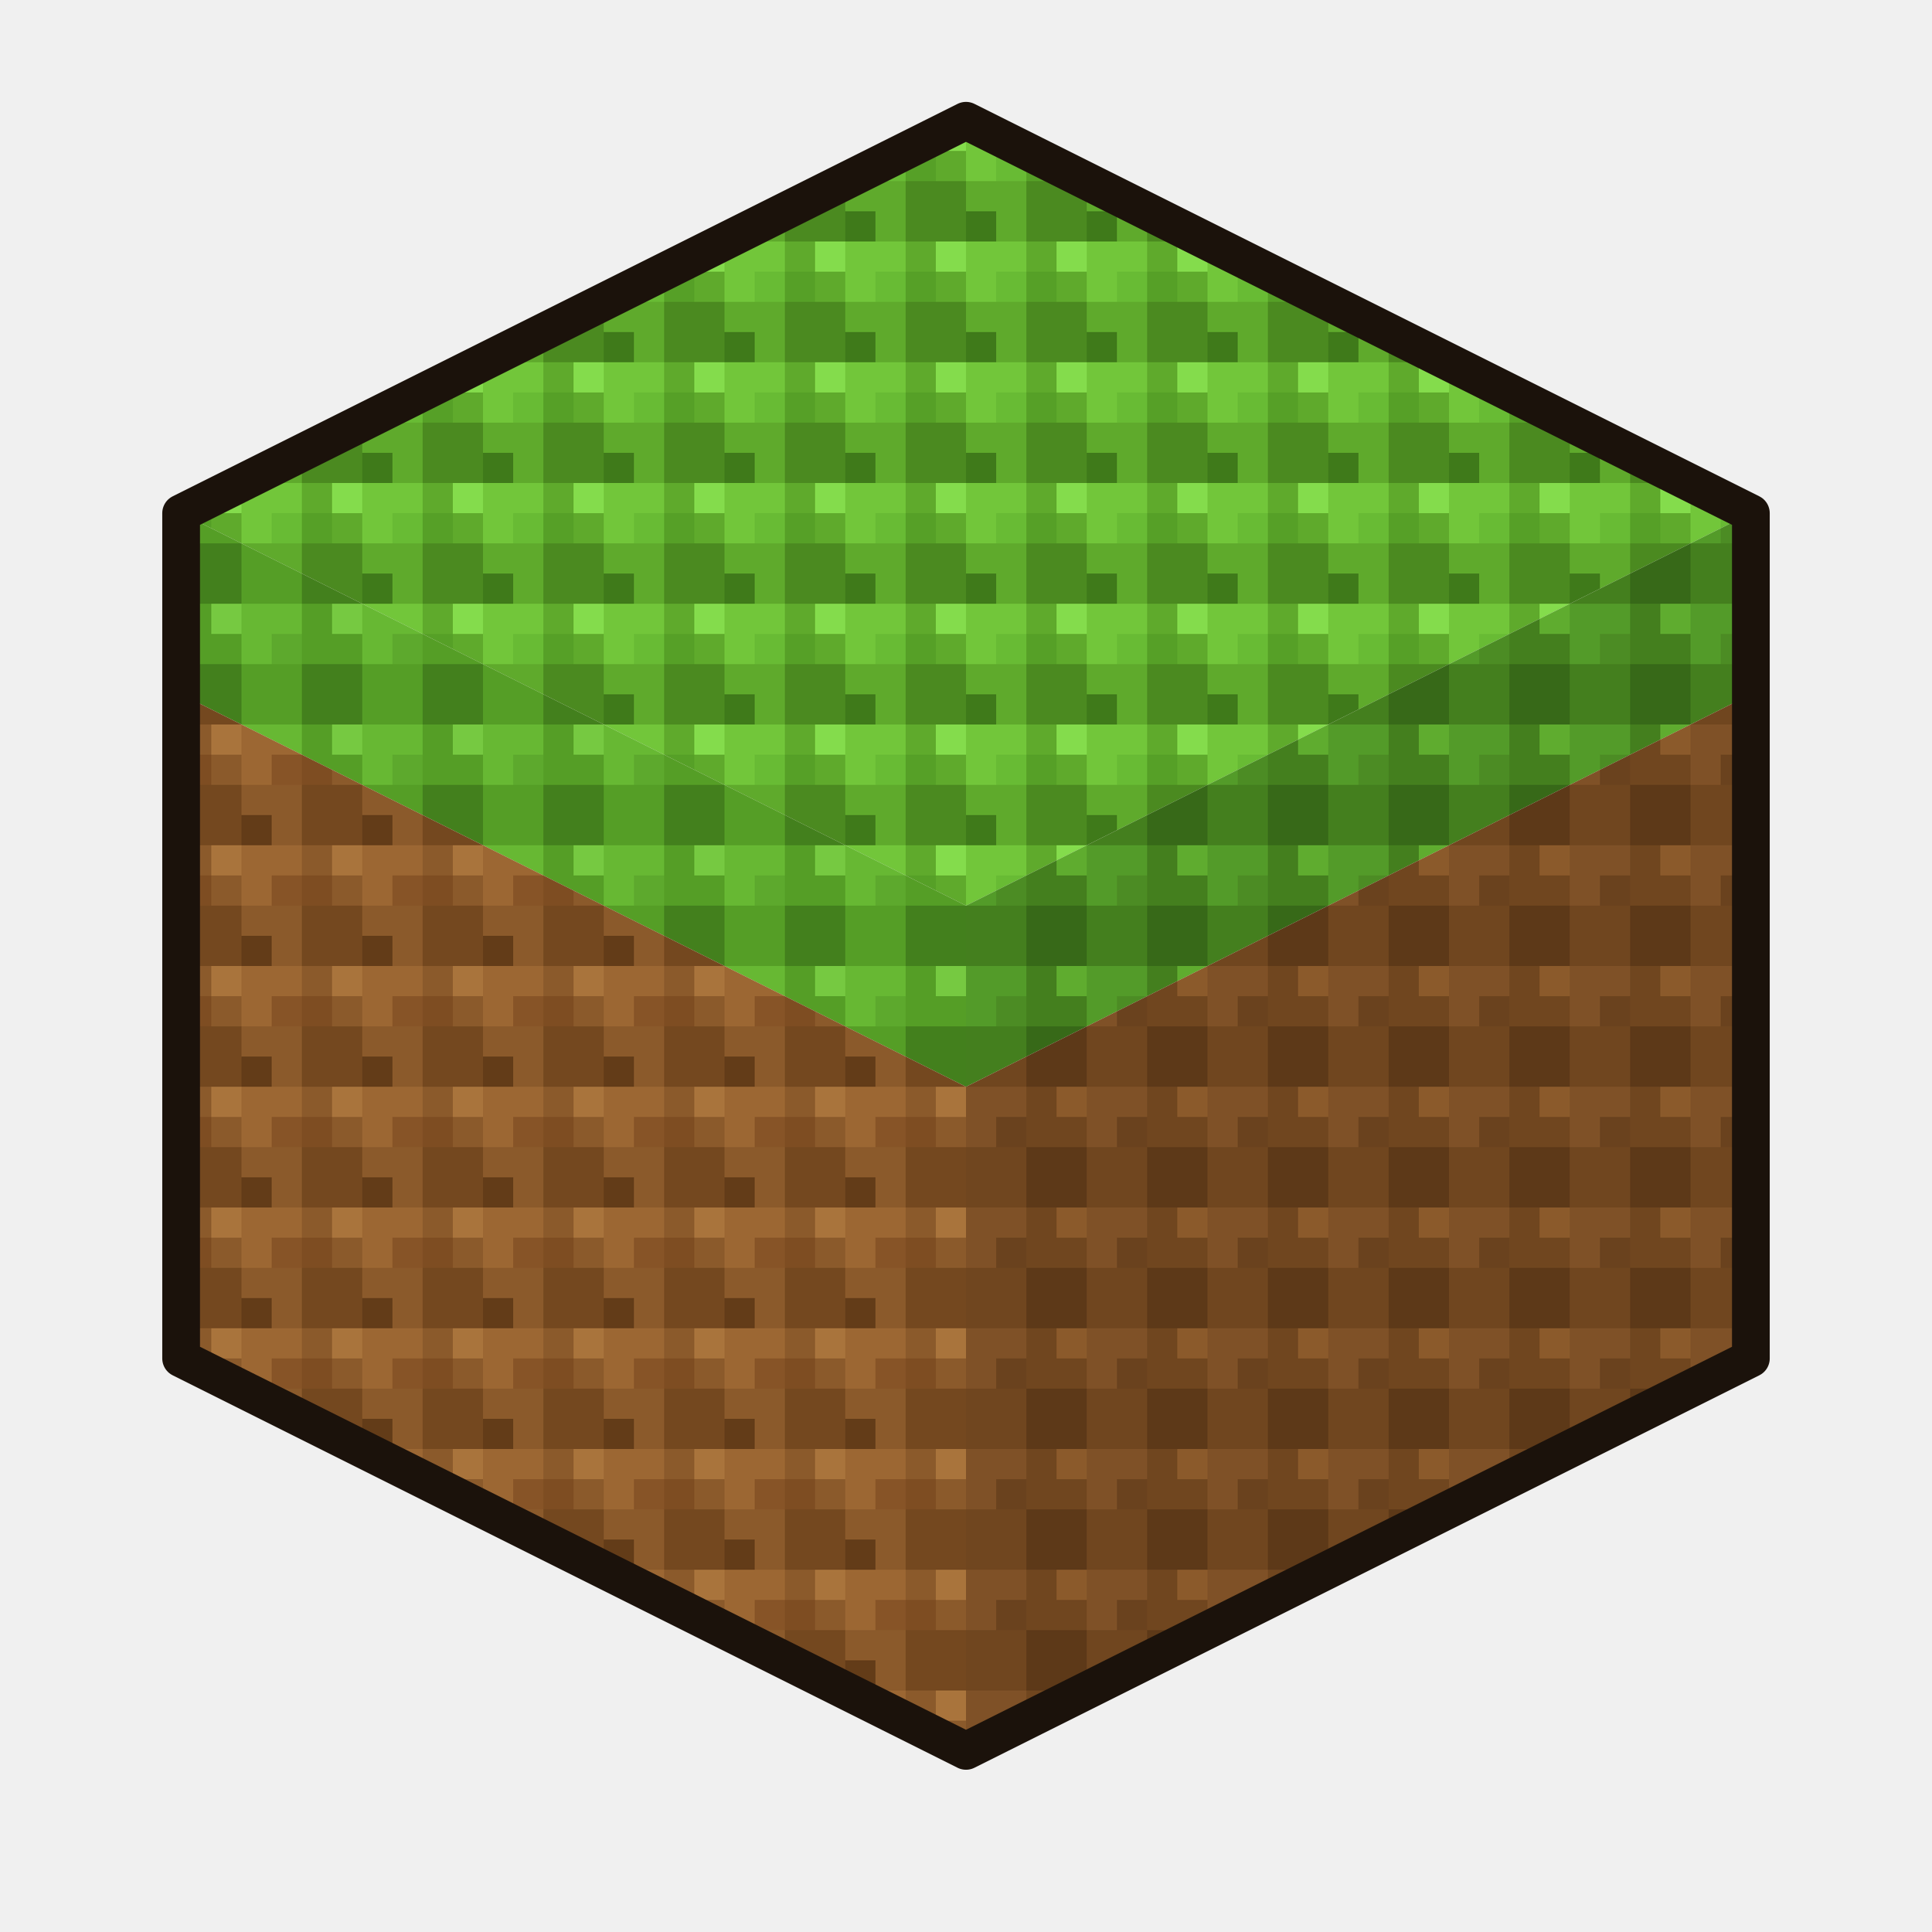
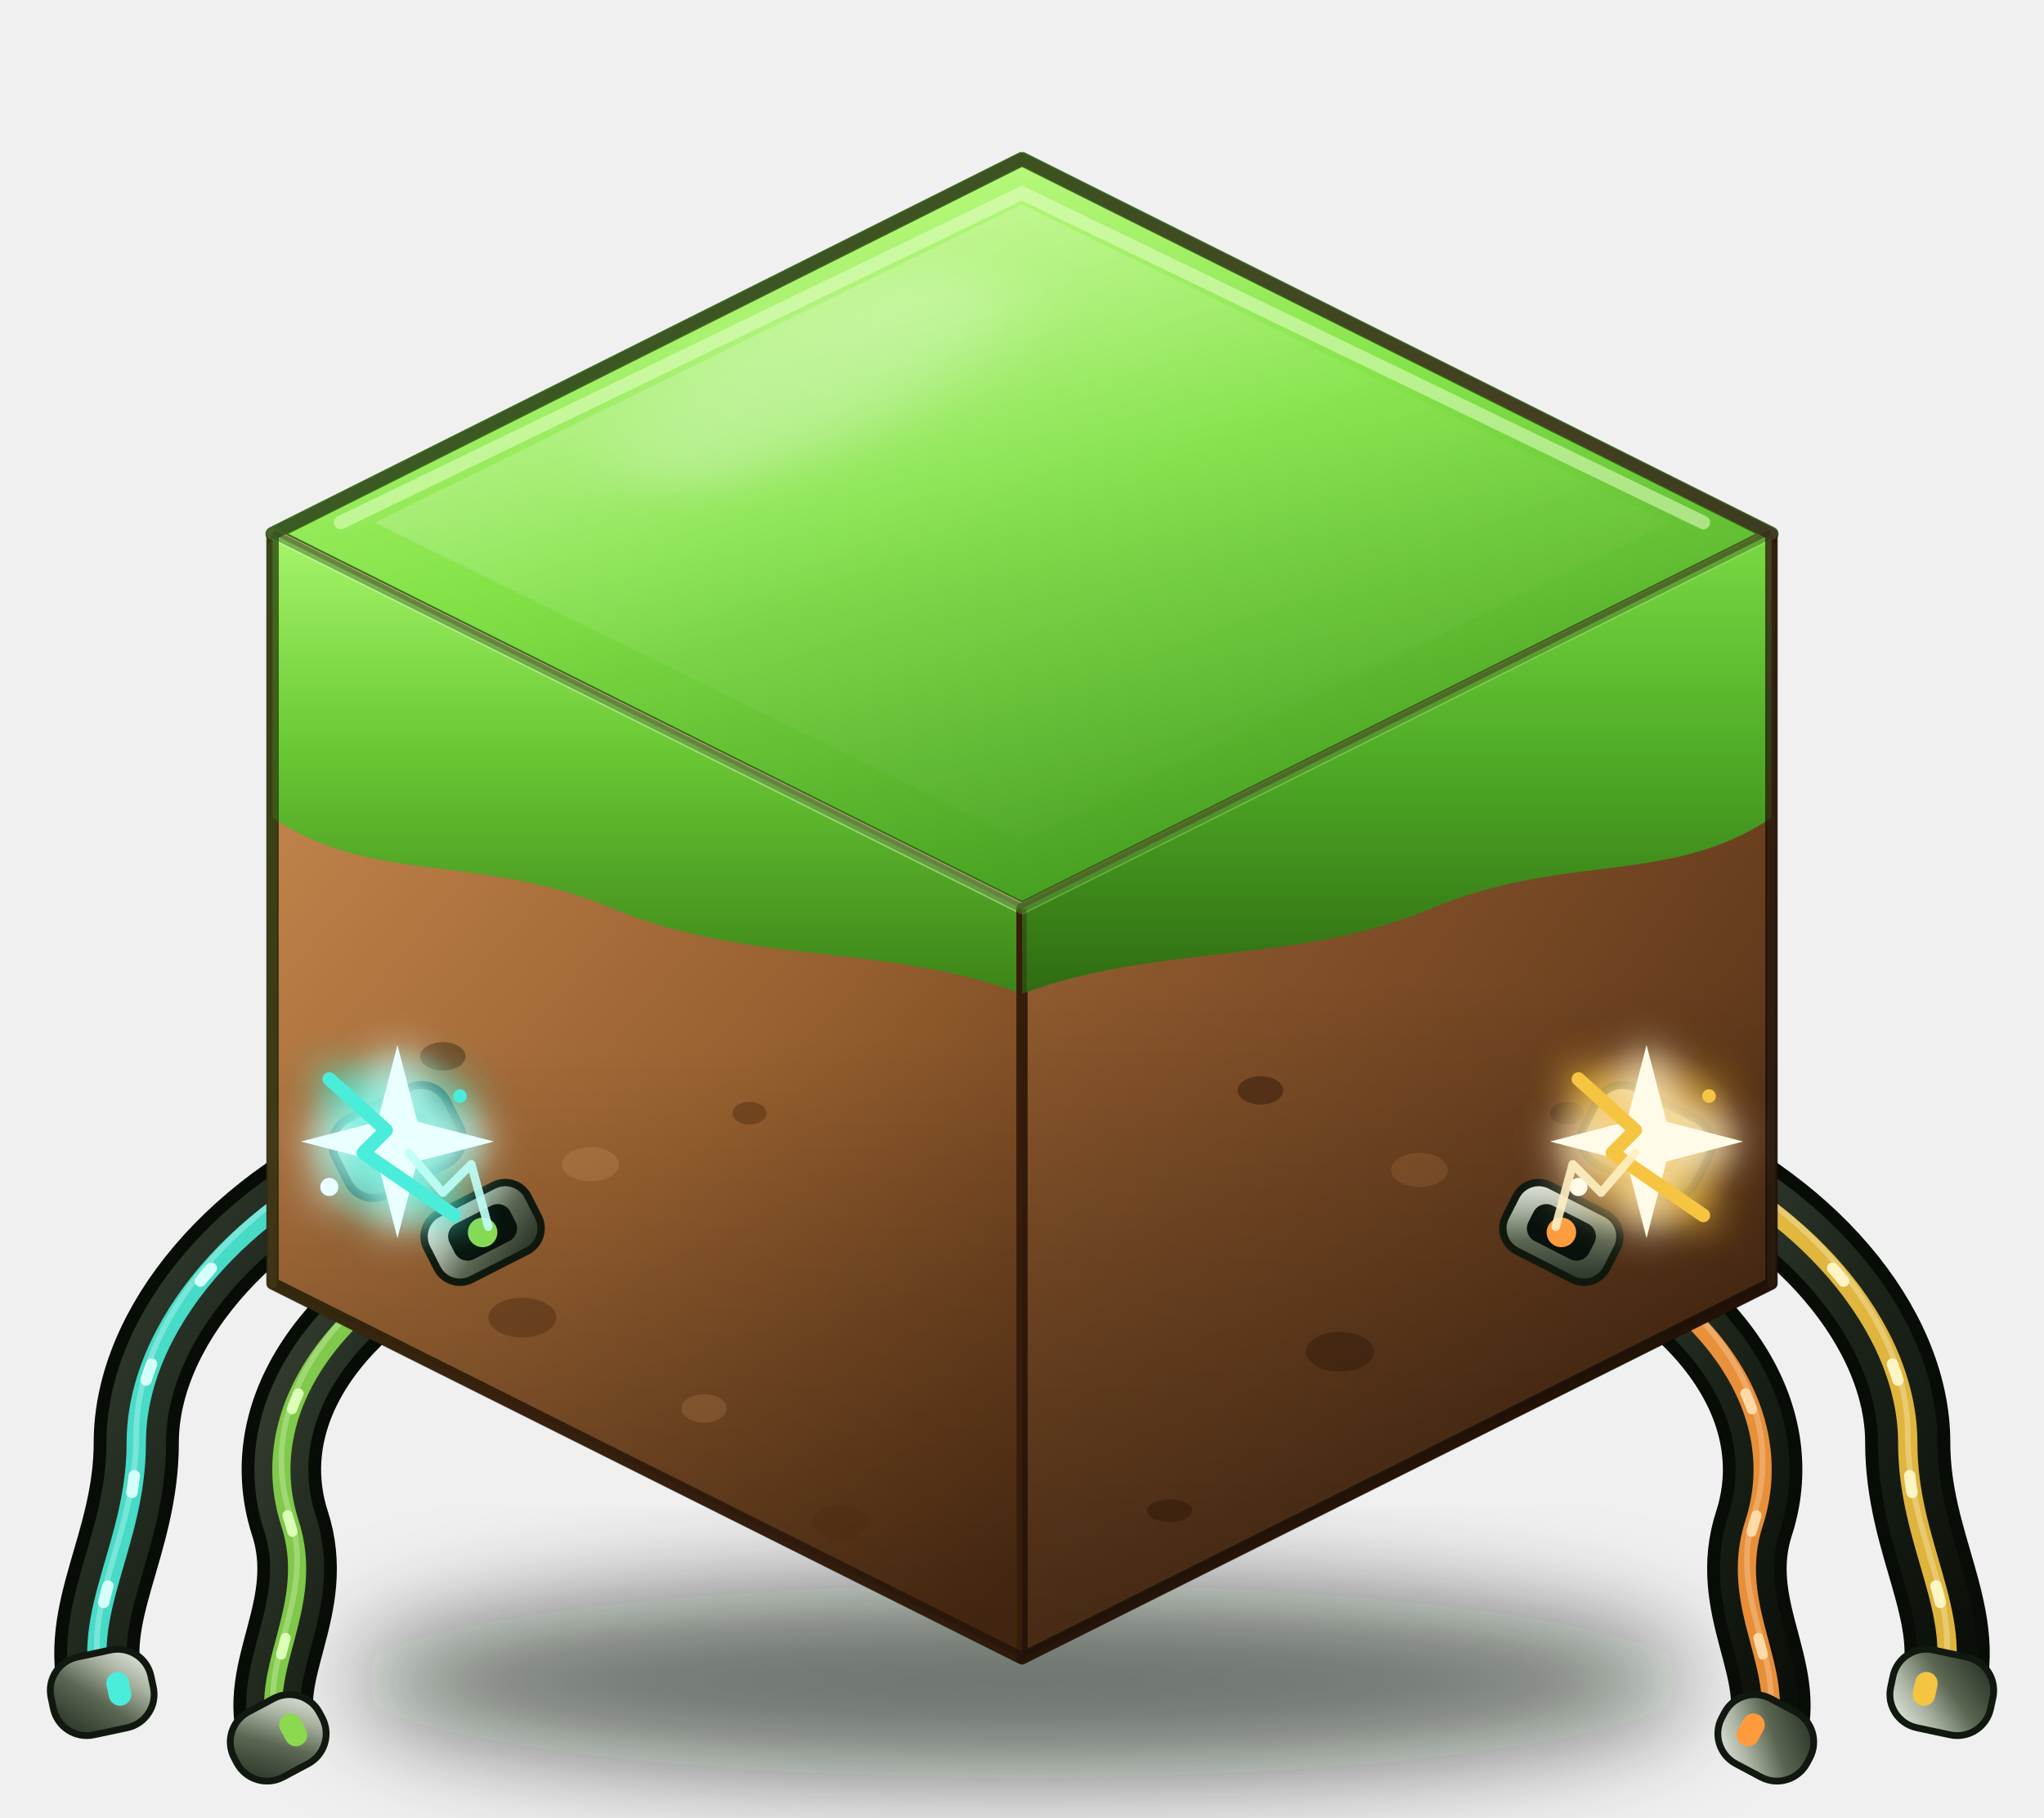
- <svg xmlns="http://www.w3.org/2000/svg" viewBox="0 0 128 128" role="img" aria-label="Minecraft grass block">
+ <svg xmlns="http://www.w3.org/2000/svg" viewBox="0 0 360 320" role="img" aria-label="Glossy grass block with two glowing cables on each side">
  <defs>
-     <pattern id="grassTop" width="8" height="8" patternUnits="userSpaceOnUse">
-       <rect width="8" height="8" fill="#5faa2c" />
-       <rect width="4" height="4" fill="#72c63a" />
-       <rect x="4" y="4" width="4" height="4" fill="#4b8a20" />
-       <rect x="6" width="2" height="2" fill="#84dc4c" />
-       <rect x="2" y="2" width="2" height="2" fill="#68bb34" />
-       <rect y="6" width="2" height="2" fill="#3f7a1a" />
-       <rect x="4" y="2" width="2" height="2" fill="#56a027" />
-     </pattern>
-     <pattern id="grassSide" width="8" height="8" patternUnits="userSpaceOnUse">
-       <rect width="8" height="8" fill="#559e26" />
-       <rect width="4" height="4" fill="#67b833" />
-       <rect x="4" y="4" width="4" height="4" fill="#43801d" />
-       <rect x="6" width="2" height="2" fill="#76c941" />
-       <rect x="2" y="2" width="2" height="2" fill="#5da92d" />
-     </pattern>
-     <pattern id="grassSideDark" width="8" height="8" patternUnits="userSpaceOnUse">
-       <rect width="8" height="8" fill="#447f1e" />
-       <rect width="4" height="4" fill="#539b29" />
-       <rect x="4" y="4" width="4" height="4" fill="#376918" />
-       <rect x="6" width="2" height="2" fill="#5fac2f" />
-       <rect x="2" y="2" width="2" height="2" fill="#4c8c24" />
-     </pattern>
-     <pattern id="dirt" width="8" height="8" patternUnits="userSpaceOnUse">
-       <rect width="8" height="8" fill="#8b5a2b" />
-       <rect width="4" height="4" fill="#9c6733" />
-       <rect x="4" y="4" width="4" height="4" fill="#74481f" />
-       <rect x="6" width="2" height="2" fill="#a9743c" />
-       <rect x="2" y="2" width="2" height="2" fill="#875427" />
-       <rect y="6" width="2" height="2" fill="#633c18" />
-       <rect x="4" y="2" width="2" height="2" fill="#7e4d22" />
-     </pattern>
-     <pattern id="dirtDark" width="8" height="8" patternUnits="userSpaceOnUse">
-       <rect width="8" height="8" fill="#70461f" />
-       <rect width="4" height="4" fill="#7f5127" />
-       <rect x="4" y="4" width="4" height="4" fill="#5d3918" />
-       <rect x="6" width="2" height="2" fill="#8b5a2b" />
-       <rect x="2" y="2" width="2" height="2" fill="#6a421e" />
-     </pattern>
+     <linearGradient id="topGrad" x1="0.2" y1="0" x2="0.65" y2="1">
+       <stop offset="0" stop-color="#c9ff8c" />
+       <stop offset="0.45" stop-color="#84e348" />
+       <stop offset="1" stop-color="#3f971c" />
+     </linearGradient>
+     <linearGradient id="topSheen" x1="0" y1="0" x2="0.8" y2="1">
+       <stop offset="0" stop-color="#ffffff" stop-opacity="0.55" />
+       <stop offset="0.55" stop-color="#ffffff" stop-opacity="0.08" />
+       <stop offset="1" stop-color="#ffffff" stop-opacity="0" />
+     </linearGradient>
+     <linearGradient id="leftGrad" x1="0.1" y1="0" x2="0.9" y2="1">
+       <stop offset="0" stop-color="#c98a50" />
+       <stop offset="0.55" stop-color="#976030" />
+       <stop offset="1" stop-color="#5d3517" />
+     </linearGradient>
+     <linearGradient id="rightGrad" x1="0" y1="0" x2="1" y2="1">
+       <stop offset="0" stop-color="#a26836" />
+       <stop offset="0.55" stop-color="#724522" />
+       <stop offset="1" stop-color="#43240f" />
+     </linearGradient>
+     <linearGradient id="grassLeft" x1="0" y1="0" x2="0" y2="1">
+       <stop offset="0" stop-color="#a6f56a" />
+       <stop offset="0.45" stop-color="#6bca35" />
+       <stop offset="1" stop-color="#3c8418" />
+     </linearGradient>
+     <linearGradient id="grassRight" x1="0" y1="0" x2="0" y2="1">
+       <stop offset="0" stop-color="#79d943" />
+       <stop offset="0.5" stop-color="#4eaa25" />
+       <stop offset="1" stop-color="#2f6b12" />
+     </linearGradient>
+     <linearGradient id="leftShade" x1="0" y1="0.45" x2="0" y2="1">
+       <stop offset="0" stop-color="#000000" stop-opacity="0" />
+       <stop offset="1" stop-color="#000000" stop-opacity="0.45" />
+     </linearGradient>
+     <linearGradient id="rightShade" x1="0" y1="0.4" x2="0" y2="1">
+       <stop offset="0" stop-color="#000000" stop-opacity="0" />
+       <stop offset="1" stop-color="#000000" stop-opacity="0.55" />
+     </linearGradient>
+     <linearGradient id="outline" x1="0" y1="0" x2="1" y2="1">
+       <stop offset="0" stop-color="#1e4b0b" />
+       <stop offset="0.5" stop-color="#2d1a0b" />
+       <stop offset="1" stop-color="#120a04" />
+     </linearGradient>
+     <linearGradient id="metal" x1="0" y1="0" x2="0.8" y2="1">
+       <stop offset="0" stop-color="#f4f7f1" />
+       <stop offset="0.35" stop-color="#a7b09f" />
+       <stop offset="0.62" stop-color="#5b6653" />
+       <stop offset="1" stop-color="#2b3528" />
+     </linearGradient>
+     <linearGradient id="cableCasing" x1="0" y1="0" x2="1" y2="1">
+       <stop offset="0" stop-color="#3a4435" />
+       <stop offset="0.5" stop-color="#1c241a" />
+       <stop offset="1" stop-color="#0a0f09" />
+     </linearGradient>
+     <radialGradient id="cyanGlow">
+       <stop offset="0" stop-color="#d8fff9" stop-opacity="0.95" />
+       <stop offset="0.35" stop-color="#4aedd9" stop-opacity="0.5" />
+       <stop offset="1" stop-color="#4aedd9" stop-opacity="0" />
+     </radialGradient>
+     <radialGradient id="goldGlow">
+       <stop offset="0" stop-color="#fff5c4" stop-opacity="0.95" />
+       <stop offset="0.35" stop-color="#f5c542" stop-opacity="0.5" />
+       <stop offset="1" stop-color="#f5c542" stop-opacity="0" />
+     </radialGradient>
+     <filter id="softShadow" x="-40%" y="-40%" width="180%" height="180%">
+       <feGaussianBlur stdDeviation="9" />
+     </filter>
+     <filter id="blur6" x="-80%" y="-80%" width="260%" height="260%">
+       <feGaussianBlur stdDeviation="6" />
+     </filter>
+     <filter id="sparkGlow" x="-120%" y="-120%" width="340%" height="340%">
+       <feGaussianBlur stdDeviation="3.5" result="blur" />
+       <feMerge>
+         <feMergeNode in="blur" />
+         <feMergeNode in="blur" />
+         <feMergeNode in="SourceGraphic" />
+       </feMerge>
+     </filter>
+     <clipPath id="leftFace">
+       <path d="M48 94 L180 160 L180 292 L48 226 Z" />
+     </clipPath>
+     <clipPath id="rightFace">
+       <path d="M312 94 L180 160 L180 292 L312 226 Z" />
+     </clipPath>
  </defs>
-   <polygon points="64,8 116,34 64,60 12,34" fill="url(#grassTop)" />
-   <polygon points="12,34 64,60 64,72 12,46" fill="url(#grassSide)" />
-   <polygon points="12,46 64,72 64,116 12,90" fill="url(#dirt)" />
-   <polygon points="116,34 64,60 64,72 116,46" fill="url(#grassSideDark)" />
-   <polygon points="116,46 64,72 64,116 116,90" fill="url(#dirtDark)" />
-   <polyline points="12,34 64,8 116,34" fill="none" stroke="#9ee85e" stroke-width="2" opacity="0.55" />
-   <polyline points="12,34 12,90 64,116" fill="none" stroke="#f0c08a" stroke-width="1.5" opacity="0.18" />
-   <polygon points="64,8 116,34 116,90 64,116 12,90 12,34" fill="none" stroke="#1b120b" stroke-width="2.5" stroke-linejoin="round" />
+   <ellipse cx="180" cy="296" rx="118" ry="17" fill="#031006" opacity="0.55" filter="url(#softShadow)" />
+   <g fill="none" stroke-linecap="round" stroke-linejoin="round">
+     <path d="M70 201 C42 212 24 234 24 254 C24 272 14 284 18 298" stroke="#070c06" stroke-width="15" />
+     <path d="M70 201 C42 212 24 234 24 254 C24 272 14 284 18 298" stroke="url(#cableCasing)" stroke-width="10.5" />
+     <path d="M70 201 C42 212 24 234 24 254 C24 272 14 284 18 298" stroke="#4aedd9" stroke-width="3.4" opacity="0.9" />
+     <path d="M70 199.5 C42 210.5 24 232.5 24 252.5 C24 270.5 14 282.5 18 296.5" stroke="#eaffff" stroke-width="1" opacity="0.3" />
+     <path d="M70 201 C42 212 24 234 24 254 C24 272 14 284 18 298" stroke="#d6fff9" stroke-width="2" stroke-dasharray="3 17">
+       <animate attributeName="stroke-dashoffset" from="0" to="-40" dur="1.7s" repeatCount="indefinite" />
+     </path>
+     <path d="M85 217 C58 229 45 249 51 268 C56 283 45 294 49 306" stroke="#070c06" stroke-width="14" />
+     <path d="M85 217 C58 229 45 249 51 268 C56 283 45 294 49 306" stroke="url(#cableCasing)" stroke-width="9.5" />
+     <path d="M85 217 C58 229 45 249 51 268 C56 283 45 294 49 306" stroke="#8ad94f" stroke-width="3.2" opacity="0.9" />
+     <path d="M85 215.5 C58 227.5 45 247.5 51 266.5 C56 281.5 45 292.5 49 304.5" stroke="#f2ffdf" stroke-width="1" opacity="0.28" />
+     <path d="M85 217 C58 229 45 249 51 268 C56 283 45 294 49 306" stroke="#dcffb8" stroke-width="1.8" stroke-dasharray="3 19">
+       <animate attributeName="stroke-dashoffset" from="0" to="-44" dur="1.9s" repeatCount="indefinite" />
+     </path>
+     <path d="M290 201 C318 212 336 234 336 254 C336 272 346 284 342 298" stroke="#070c06" stroke-width="15" />
+     <path d="M290 201 C318 212 336 234 336 254 C336 272 346 284 342 298" stroke="url(#cableCasing)" stroke-width="10.5" />
+     <path d="M290 201 C318 212 336 234 336 254 C336 272 346 284 342 298" stroke="#f5c542" stroke-width="3.4" opacity="0.9" />
+     <path d="M290 199.5 C318 210.5 336 232.5 336 252.5 C336 270.5 346 282.5 342 296.5" stroke="#fffbe8" stroke-width="1" opacity="0.3" />
+     <path d="M290 201 C318 212 336 234 336 254 C336 272 346 284 342 298" stroke="#fff5c4" stroke-width="2" stroke-dasharray="3 17">
+       <animate attributeName="stroke-dashoffset" from="0" to="-40" dur="1.6s" repeatCount="indefinite" />
+     </path>
+     <path d="M275 217 C302 229 315 249 309 268 C304 283 315 294 311 306" stroke="#070c06" stroke-width="14" />
+     <path d="M275 217 C302 229 315 249 309 268 C304 283 315 294 311 306" stroke="url(#cableCasing)" stroke-width="9.5" />
+     <path d="M275 217 C302 229 315 249 309 268 C304 283 315 294 311 306" stroke="#ff9b3d" stroke-width="3.2" opacity="0.9" />
+     <path d="M275 215.5 C302 227.5 315 247.5 309 266.5 C304 281.5 315 292.5 311 304.5" stroke="#fff0d6" stroke-width="1" opacity="0.28" />
+     <path d="M275 217 C302 229 315 249 309 268 C304 283 315 294 311 306" stroke="#ffd9a8" stroke-width="1.8" stroke-dasharray="3 19">
+       <animate attributeName="stroke-dashoffset" from="0" to="-44" dur="2.1s" repeatCount="indefinite" />
+     </path>
+   </g>
+   <g>
+     <g transform="translate(18 298) rotate(78)">
+       <rect x="-7" y="-9" width="14" height="18" rx="6" fill="url(#metal)" stroke="#11180f" stroke-width="1.2" />
+       <rect x="-3" y="-5" width="6" height="4" rx="2" fill="#4aedd9" />
+     </g>
+     <g transform="translate(49 306) rotate(62)">
+       <rect x="-6.5" y="-8.5" width="13" height="17" rx="6" fill="url(#metal)" stroke="#11180f" stroke-width="1.2" />
+       <rect x="-3" y="-5" width="6" height="4" rx="2" fill="#8ad94f" />
+     </g>
+     <g transform="translate(342 298) rotate(-78)">
+       <rect x="-7" y="-9" width="14" height="18" rx="6" fill="url(#metal)" stroke="#11180f" stroke-width="1.2" />
+       <rect x="-3" y="-5" width="6" height="4" rx="2" fill="#f5c542" />
+     </g>
+     <g transform="translate(311 306) rotate(-62)">
+       <rect x="-6.5" y="-8.5" width="13" height="17" rx="6" fill="url(#metal)" stroke="#11180f" stroke-width="1.2" />
+       <rect x="-3" y="-5" width="6" height="4" rx="2" fill="#ff9b3d" />
+     </g>
+   </g>
+   <g>
+     <path d="M180 28 L312 94 L180 160 L48 94 Z" fill="url(#topGrad)" stroke="#2f6b12" stroke-width="2.5" stroke-linejoin="round" />
+     <path d="M180 36 L294 92 L180 148 L66 92 Z" fill="url(#topSheen)" opacity="0.62" />
+     <ellipse cx="143" cy="67" rx="38" ry="12" transform="rotate(-25 143 67)" fill="#ffffff" opacity="0.22" filter="url(#blur6)" />
+     <path d="M60 92 L180 34 L300 92" fill="none" stroke="#e6ffc9" stroke-width="2.4" opacity="0.55" stroke-linecap="round" />
+     <path d="M48 94 L180 160 L180 292 L48 226 Z" fill="url(#leftGrad)" stroke="#5a3518" stroke-width="2" stroke-linejoin="round" />
+     <g clip-path="url(#leftFace)">
+       <rect x="40" y="88" width="148" height="212" fill="url(#leftShade)" opacity="0.75" />
+       <ellipse cx="78" cy="186" rx="4" ry="2.5" fill="#4b2a10" opacity="0.55" />
+       <ellipse cx="104" cy="205" rx="5" ry="3" fill="#d39a63" opacity="0.24" />
+       <ellipse cx="132" cy="196" rx="3" ry="2" fill="#4b2a10" opacity="0.45" />
+       <ellipse cx="92" cy="232" rx="6" ry="3.5" fill="#4b2a10" opacity="0.45" />
+       <ellipse cx="124" cy="248" rx="4" ry="2.5" fill="#d39a63" opacity="0.2" />
+       <ellipse cx="68" cy="256" rx="4" ry="2" fill="#4b2a10" opacity="0.5" />
+       <ellipse cx="148" cy="268" rx="5" ry="3" fill="#4b2a10" opacity="0.34" />
+       <ellipse cx="108" cy="276" rx="4" ry="2.5" fill="#d39a63" opacity="0.18" />
+     </g>
+     <path d="M48 94 L180 160 L180 175 C156 166 132 170 108 160 C84 150 66 156 48 144 Z" fill="url(#grassLeft)" />
+     <path d="M48 94 L180 160" fill="none" stroke="#dcffb8" stroke-width="2" opacity="0.5" stroke-linecap="round" />
+     <path d="M312 94 L180 160 L180 292 L312 226 Z" fill="url(#rightGrad)" stroke="#3b210d" stroke-width="2" stroke-linejoin="round" />
+     <g clip-path="url(#rightFace)">
+       <rect x="176" y="88" width="144" height="212" fill="url(#rightShade)" opacity="0.8" />
+       <ellipse cx="222" cy="192" rx="4" ry="2.5" fill="#2f1808" opacity="0.5" />
+       <ellipse cx="250" cy="206" rx="5" ry="3" fill="#c98a50" opacity="0.18" />
+       <ellipse cx="276" cy="196" rx="3" ry="2" fill="#2f1808" opacity="0.45" />
+       <ellipse cx="236" cy="238" rx="6" ry="3.5" fill="#2f1808" opacity="0.45" />
+       <ellipse cx="268" cy="252" rx="4" ry="2.5" fill="#c98a50" opacity="0.15" />
+       <ellipse cx="206" cy="266" rx="4" ry="2" fill="#2f1808" opacity="0.5" />
+       <ellipse cx="286" cy="268" rx="5" ry="3" fill="#2f1808" opacity="0.3" />
+     </g>
+     <path d="M312 94 L180 160 L180 175 C204 166 228 170 252 160 C276 150 294 156 312 144 Z" fill="url(#grassRight)" />
+     <path d="M312 94 L180 160" fill="none" stroke="#b9f28a" stroke-width="2" opacity="0.35" stroke-linecap="round" />
+     <path d="M48 94 L180 28 L312 94" fill="none" stroke="#e6ffc9" stroke-width="2.2" opacity="0.45" stroke-linecap="round" />
+     <path d="M48 96 L48 226" fill="none" stroke="#f1c690" stroke-width="1.6" opacity="0.28" stroke-linecap="round" />
+     <path d="M312 96 L312 226" fill="none" stroke="#ffd9a8" stroke-width="1.4" opacity="0.18" stroke-linecap="round" />
+     <path d="M180 160 L180 292" fill="none" stroke="#2b1508" stroke-width="1.6" opacity="0.35" />
+     <path d="M48 94 L180 160 L312 94" fill="none" stroke="#2f6b12" stroke-width="1.5" opacity="0.5" />
+     <path d="M180 28 L312 94 L312 226 L180 292 L48 226 L48 94 Z" fill="none" stroke="url(#outline)" stroke-width="2.2" stroke-linejoin="round" opacity="0.75" />
+   </g>
+   <g>
+     <g transform="translate(70 201) rotate(-27)">
+       <rect x="-11" y="-7.5" width="22" height="15" rx="5" fill="url(#metal)" stroke="#10180e" stroke-width="1.4" />
+       <rect x="-6.5" y="-4" width="13" height="8" rx="3" fill="#08110b" />
+       <circle r="3" fill="#4aedd9" />
+     </g>
+     <g transform="translate(85 217) rotate(-27)">
+       <rect x="-10" y="-6.5" width="20" height="13" rx="4.5" fill="url(#metal)" stroke="#10180e" stroke-width="1.3" />
+       <rect x="-6" y="-3.5" width="12" height="7" rx="2.5" fill="#08110b" />
+       <circle r="2.6" fill="#8ad94f" />
+     </g>
+     <g transform="translate(290 201) rotate(27)">
+       <rect x="-11" y="-7.5" width="22" height="15" rx="5" fill="url(#metal)" stroke="#10180e" stroke-width="1.4" />
+       <rect x="-6.5" y="-4" width="13" height="8" rx="3" fill="#08110b" />
+       <circle r="3" fill="#f5c542" />
+     </g>
+     <g transform="translate(275 217) rotate(27)">
+       <rect x="-10" y="-6.5" width="20" height="13" rx="4.5" fill="url(#metal)" stroke="#10180e" stroke-width="1.3" />
+       <rect x="-6" y="-3.5" width="12" height="7" rx="2.5" fill="#08110b" />
+       <circle r="2.6" fill="#ff9b3d" />
+     </g>
+   </g>
+   <g filter="url(#sparkGlow)">
+     <g transform="translate(70 201)">
+       <circle r="17" fill="url(#cyanGlow)">
+         <animate attributeName="opacity" values="0.25;0.95;0.3" dur="1.8s" repeatCount="indefinite" />
+       </circle>
+       <g>
+         <animateTransform attributeName="transform" type="scale" values="0.55;1.18;0.65" dur="1.8s" repeatCount="indefinite" />
+         <path d="M0 -17 L3.5 -3.5 L17 0 L3.5 3.5 L0 17 L-3.5 3.5 L-17 0 L-3.5 -3.5 Z" fill="#eaffff" />
+         <path d="M-12 -11 L-2 -2 L-6 2 L10 13" fill="none" stroke="#4aedd9" stroke-width="2.4" stroke-linecap="round" stroke-linejoin="round" />
+         <circle cx="-12" cy="8" r="1.6" fill="#eaffff" />
+         <circle cx="11" cy="-8" r="1.2" fill="#4aedd9" />
+       </g>
+     </g>
+     <g transform="translate(290 201)">
+       <circle r="17" fill="url(#goldGlow)">
+         <animate attributeName="opacity" values="0.25;0.95;0.3" dur="1.8s" begin="0.7s" repeatCount="indefinite" />
+       </circle>
+       <g>
+         <animateTransform attributeName="transform" type="scale" values="0.55;1.18;0.65" dur="1.8s" begin="0.7s" repeatCount="indefinite" />
+         <path d="M0 -17 L3.5 -3.5 L17 0 L3.5 3.5 L0 17 L-3.5 3.5 L-17 0 L-3.5 -3.5 Z" fill="#fffbe8" />
+         <path d="M-12 -11 L-2 -2 L-6 2 L10 13" fill="none" stroke="#f5c542" stroke-width="2.4" stroke-linecap="round" stroke-linejoin="round" />
+         <circle cx="-12" cy="8" r="1.6" fill="#fffbe8" />
+         <circle cx="11" cy="-8" r="1.2" fill="#f5c542" />
+       </g>
+     </g>
+   </g>
+   <g fill="none" stroke-linecap="round" stroke-linejoin="round">
+     <path d="M72 203 L78 210 L83 205 L86 216" stroke="#bffff7" stroke-width="1.5" opacity="0.9">
+       <animate attributeName="opacity" values="0.15;0.95;0.2;0.8;0.15" dur="2.2s" repeatCount="indefinite" />
+     </path>
+     <path d="M288 203 L282 210 L277 205 L274 216" stroke="#fff0c2" stroke-width="1.5" opacity="0.9">
+       <animate attributeName="opacity" values="0.15;0.95;0.2;0.8;0.15" dur="2.4s" begin="0.6s" repeatCount="indefinite" />
+     </path>
+   </g>
</svg>
